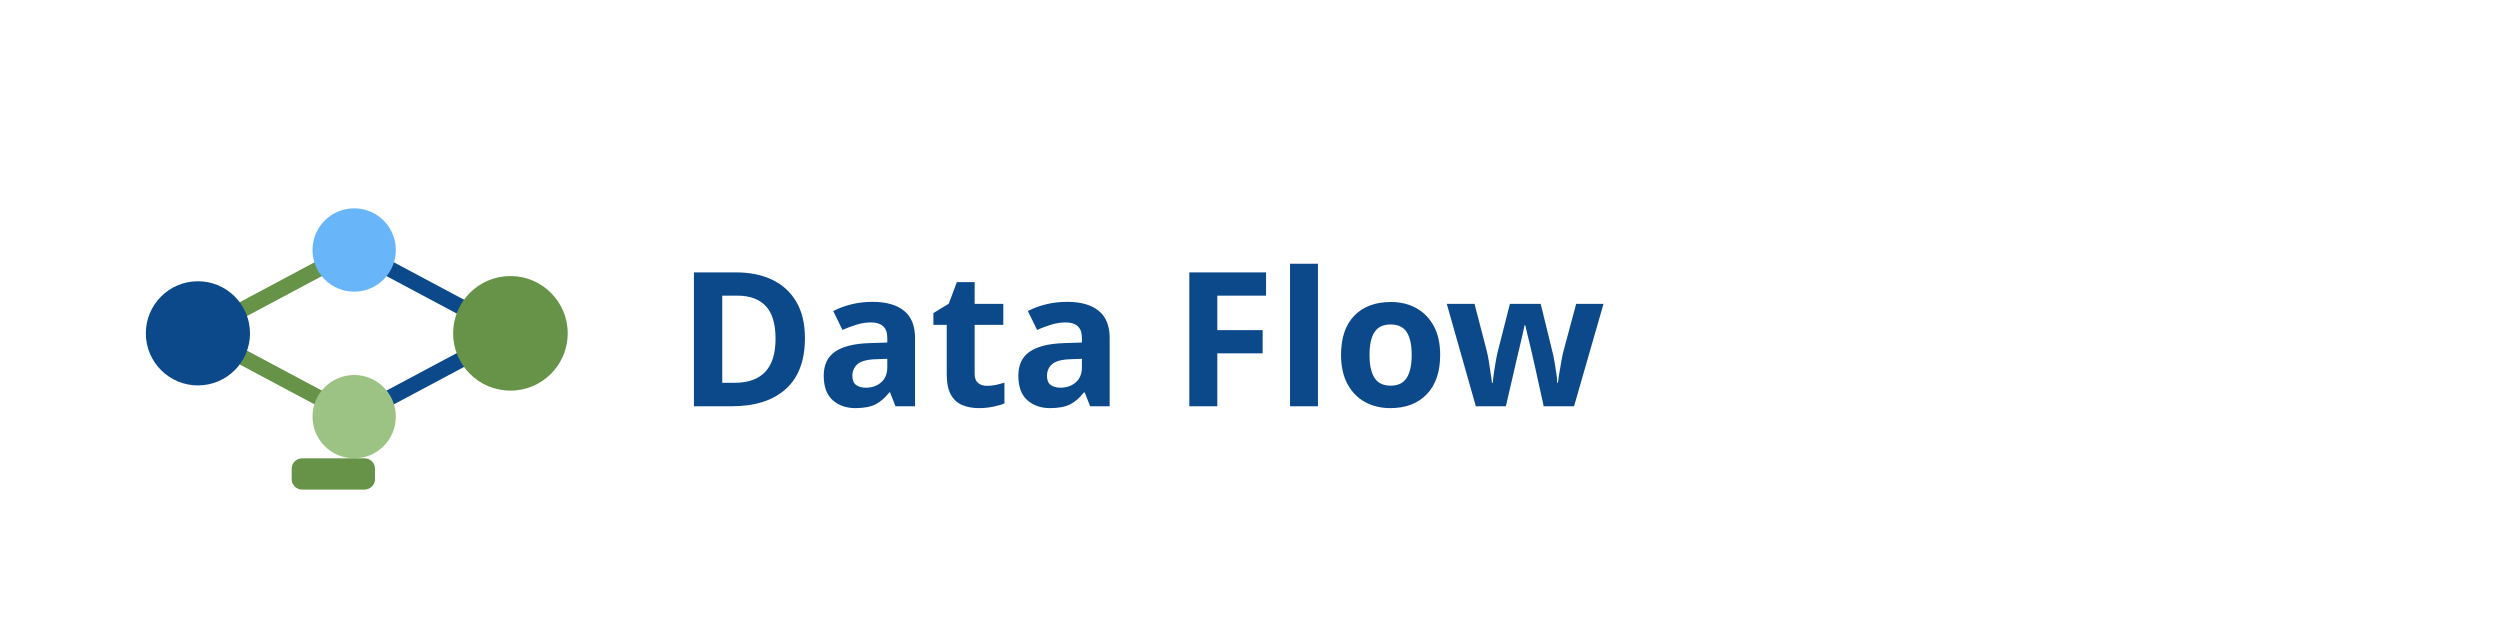
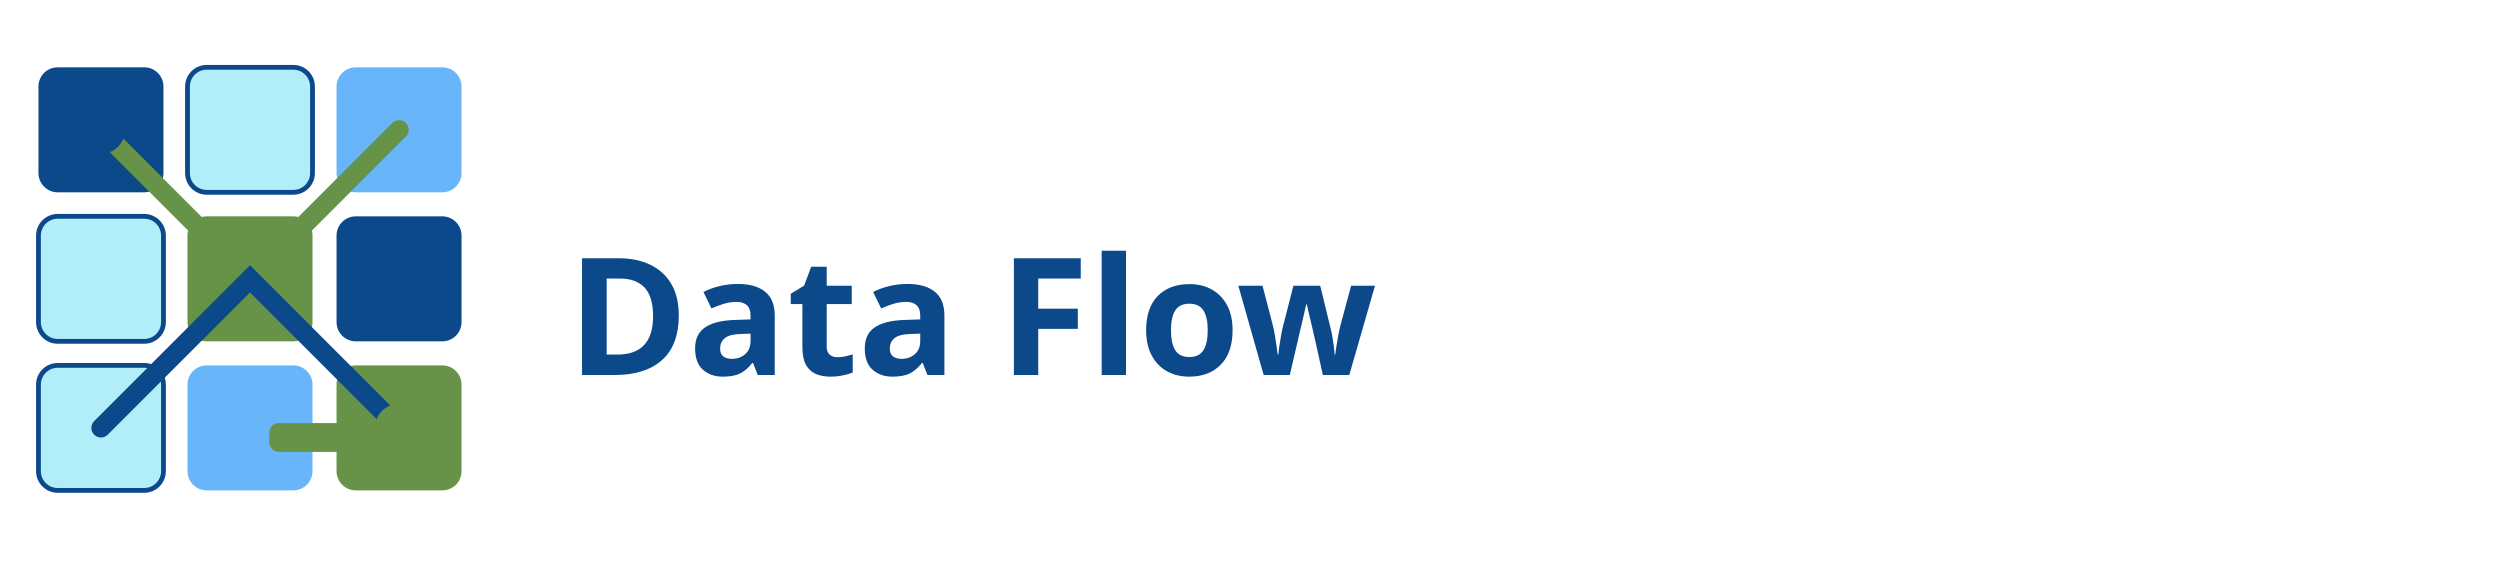
- <svg xmlns="http://www.w3.org/2000/svg" viewBox="0 0 480 120" width="480" height="120" role="img" aria-label="Data Flow logo without endorsement line">
+ <svg xmlns="http://www.w3.org/2000/svg" viewBox="0 0 520 120" width="520" height="120" role="img" aria-label="Data Flow logo without endorsement line">
  <defs>
    <style>
-       .wm { font-family: 'Titillium Web', sans-serif; font-weight: 700; font-size: 36px; fill: #0C498A; }
+       .wm { font-family: 'Titillium Web', sans-serif; font-weight: 700; font-size: 34px; fill: #0C498A; }
    </style>
  </defs>
-   <g transform="translate(10, 24)" stroke-linecap="round">
-     <line x1="28" y1="40" x2="58" y2="24" stroke="#669348" stroke-width="3" />
-     <line x1="28" y1="40" x2="58" y2="56" stroke="#669348" stroke-width="3" />
-     <line x1="58" y1="24" x2="88" y2="40" stroke="#0C498A" stroke-width="3" />
-     <line x1="58" y1="56" x2="88" y2="40" stroke="#0C498A" stroke-width="3" />
-     <circle cx="28" cy="40" r="10" fill="#0C498A" />
-     <circle cx="58" cy="24" r="8" fill="#69B5FA" />
-     <circle cx="58" cy="56" r="8" fill="#9DC384" />
-     <circle cx="88" cy="40" r="11" fill="#669348" />
+   <g transform="translate(8, 14)">
+     <rect x="0" y="0" width="26" height="26" rx="4" fill="#0C498A" />
+     <rect x="31" y="0" width="26" height="26" rx="4" fill="#B2EEFA" stroke="#0C498A" stroke-width="1" />
+     <rect x="62" y="0" width="26" height="26" rx="4" fill="#69B5FA" />
+     <rect x="0" y="31" width="26" height="26" rx="4" fill="#B2EEFA" stroke="#0C498A" stroke-width="1" />
+     <rect x="31" y="31" width="26" height="26" rx="4" fill="#669348" />
+     <rect x="62" y="31" width="26" height="26" rx="4" fill="#0C498A" />
+     <rect x="0" y="62" width="26" height="26" rx="4" fill="#B2EEFA" stroke="#0C498A" stroke-width="1" />
+     <rect x="31" y="62" width="26" height="26" rx="4" fill="#69B5FA" />
+     <rect x="62" y="62" width="26" height="26" rx="4" fill="#669348" />
+     <g stroke-linecap="round" fill="none">
+       <path d="M13 13 L44 44 L75 13" stroke="#669348" stroke-width="4" />
+       <path d="M13 75 L44 44 L75 75" stroke="#0C498A" stroke-width="4" />
+       <circle cx="13" cy="13" r="5" fill="#0C498A" stroke="none" />
+       <circle cx="75" cy="75" r="5" fill="#669348" stroke="none" />
+     </g>
  </g>
  <rect x="56" y="88" width="16" height="6" rx="2" fill="#669348" />
-   <text class="wm" x="130" y="78">Data Flow</text>
+   <text class="wm" x="118" y="78">Data Flow</text>
</svg>
